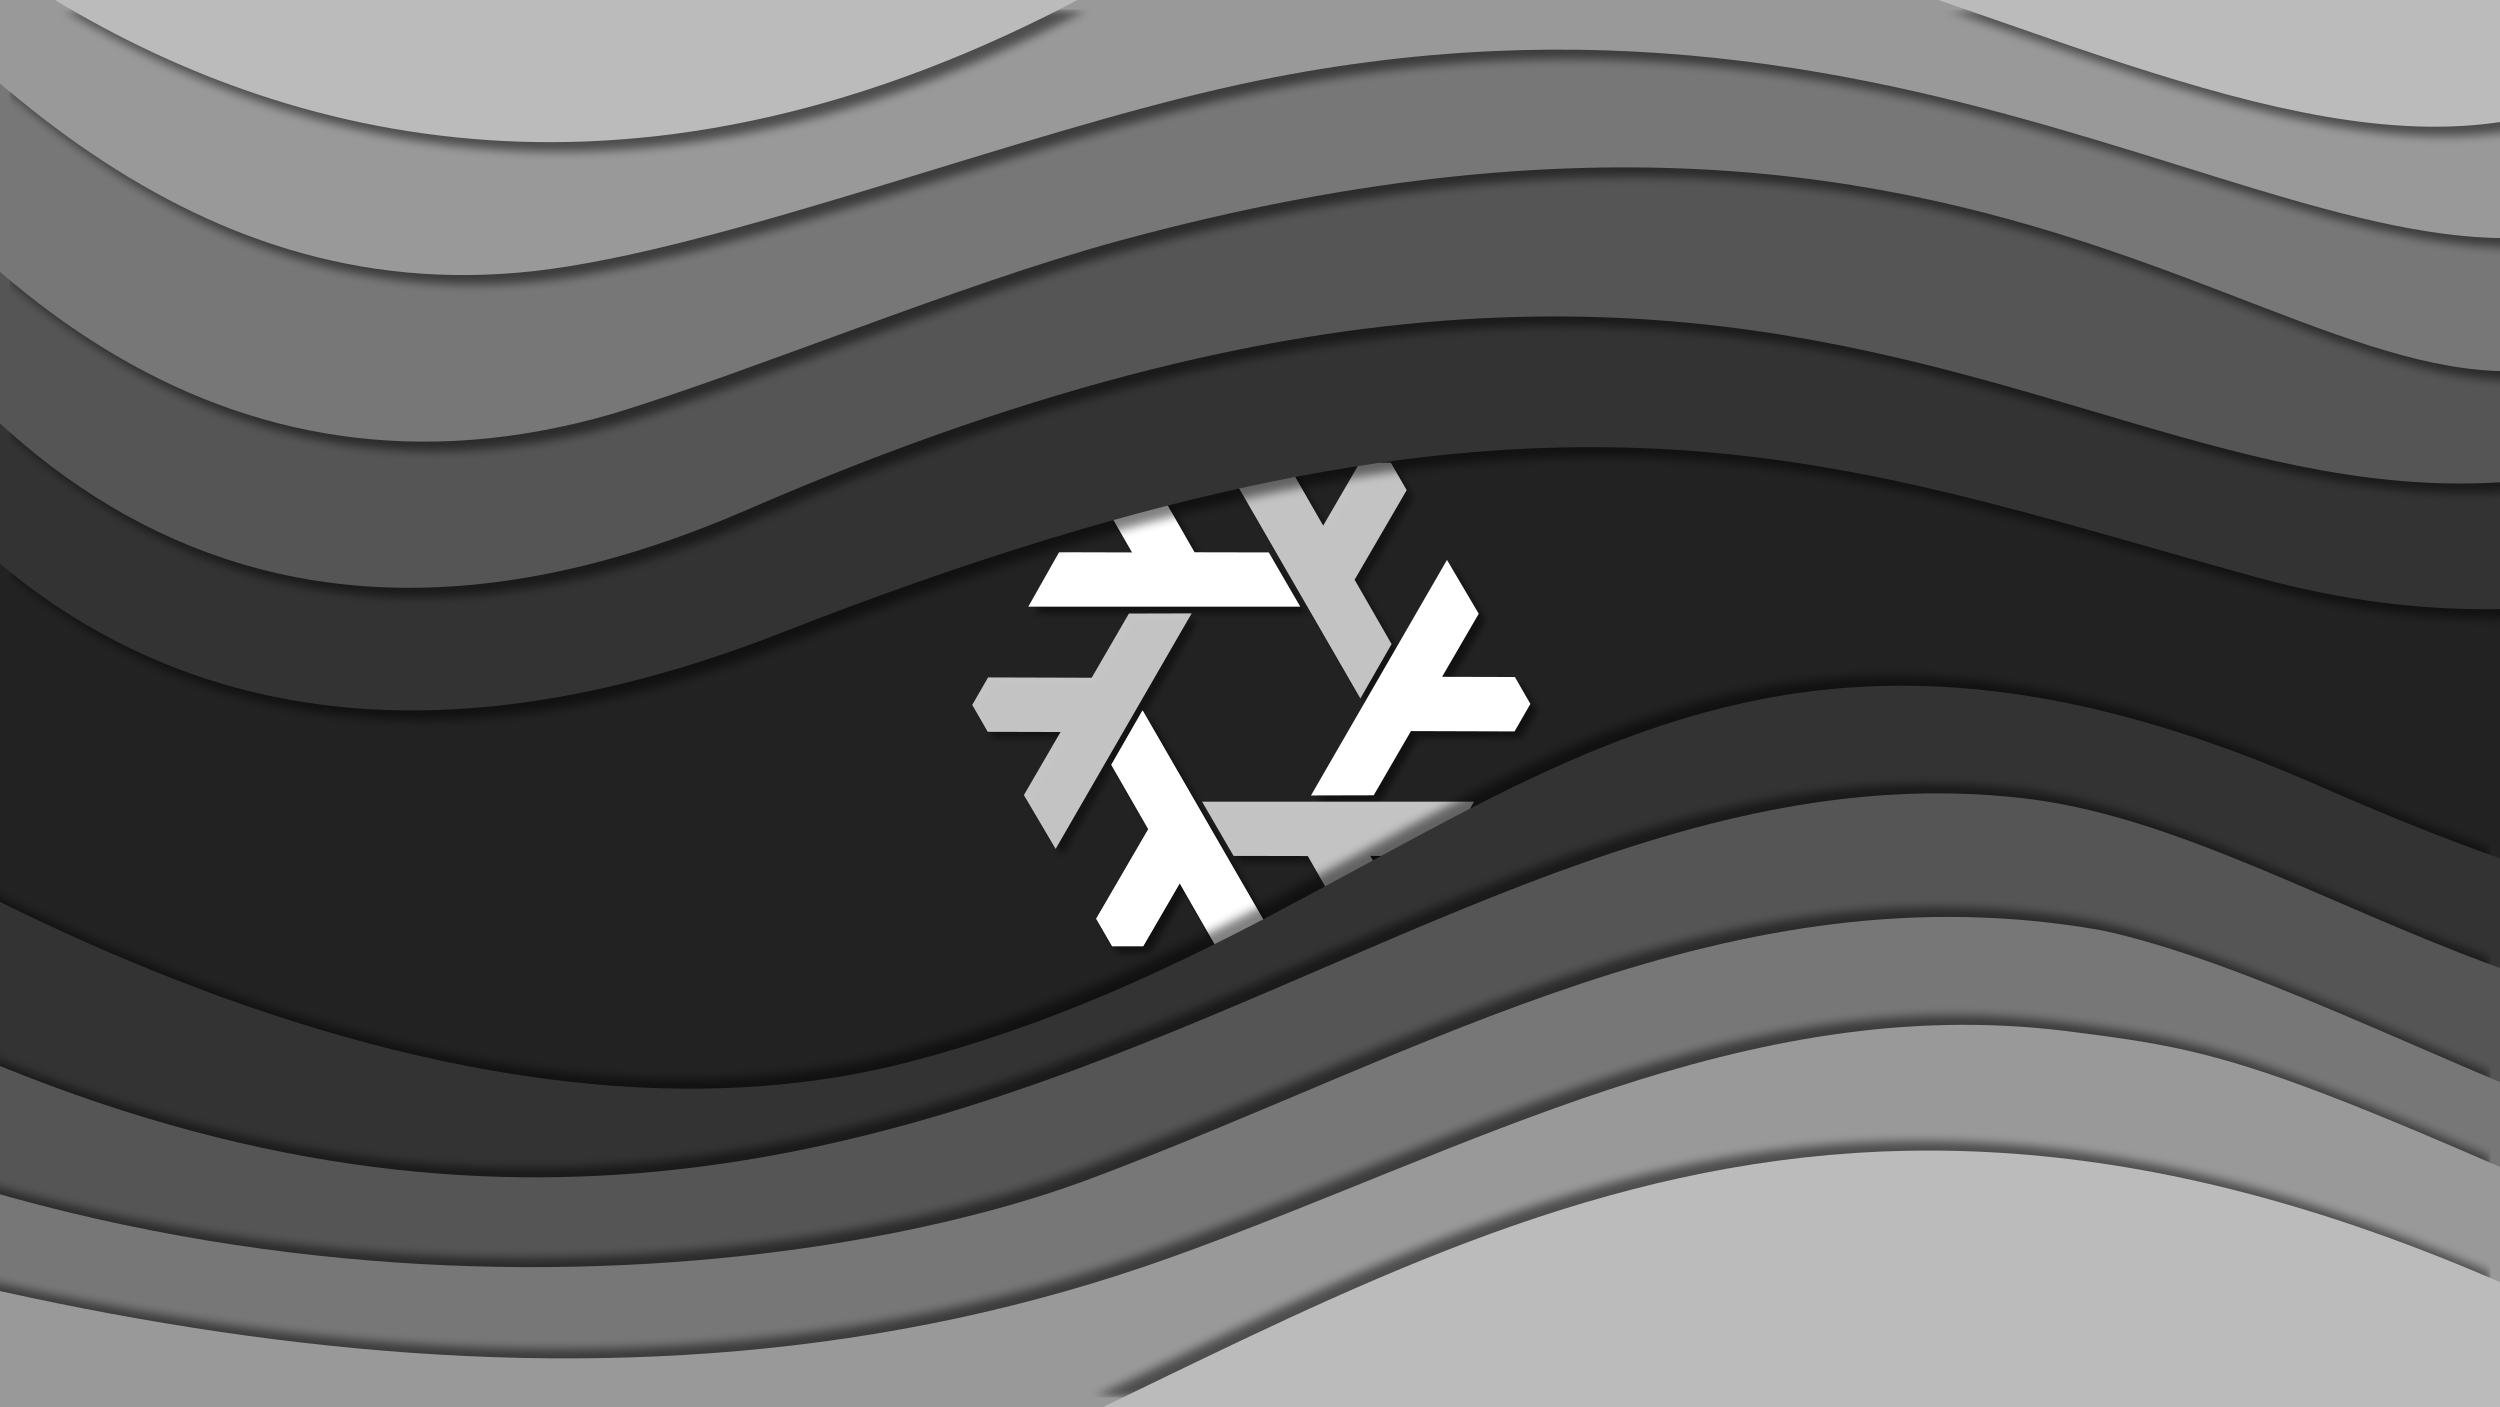
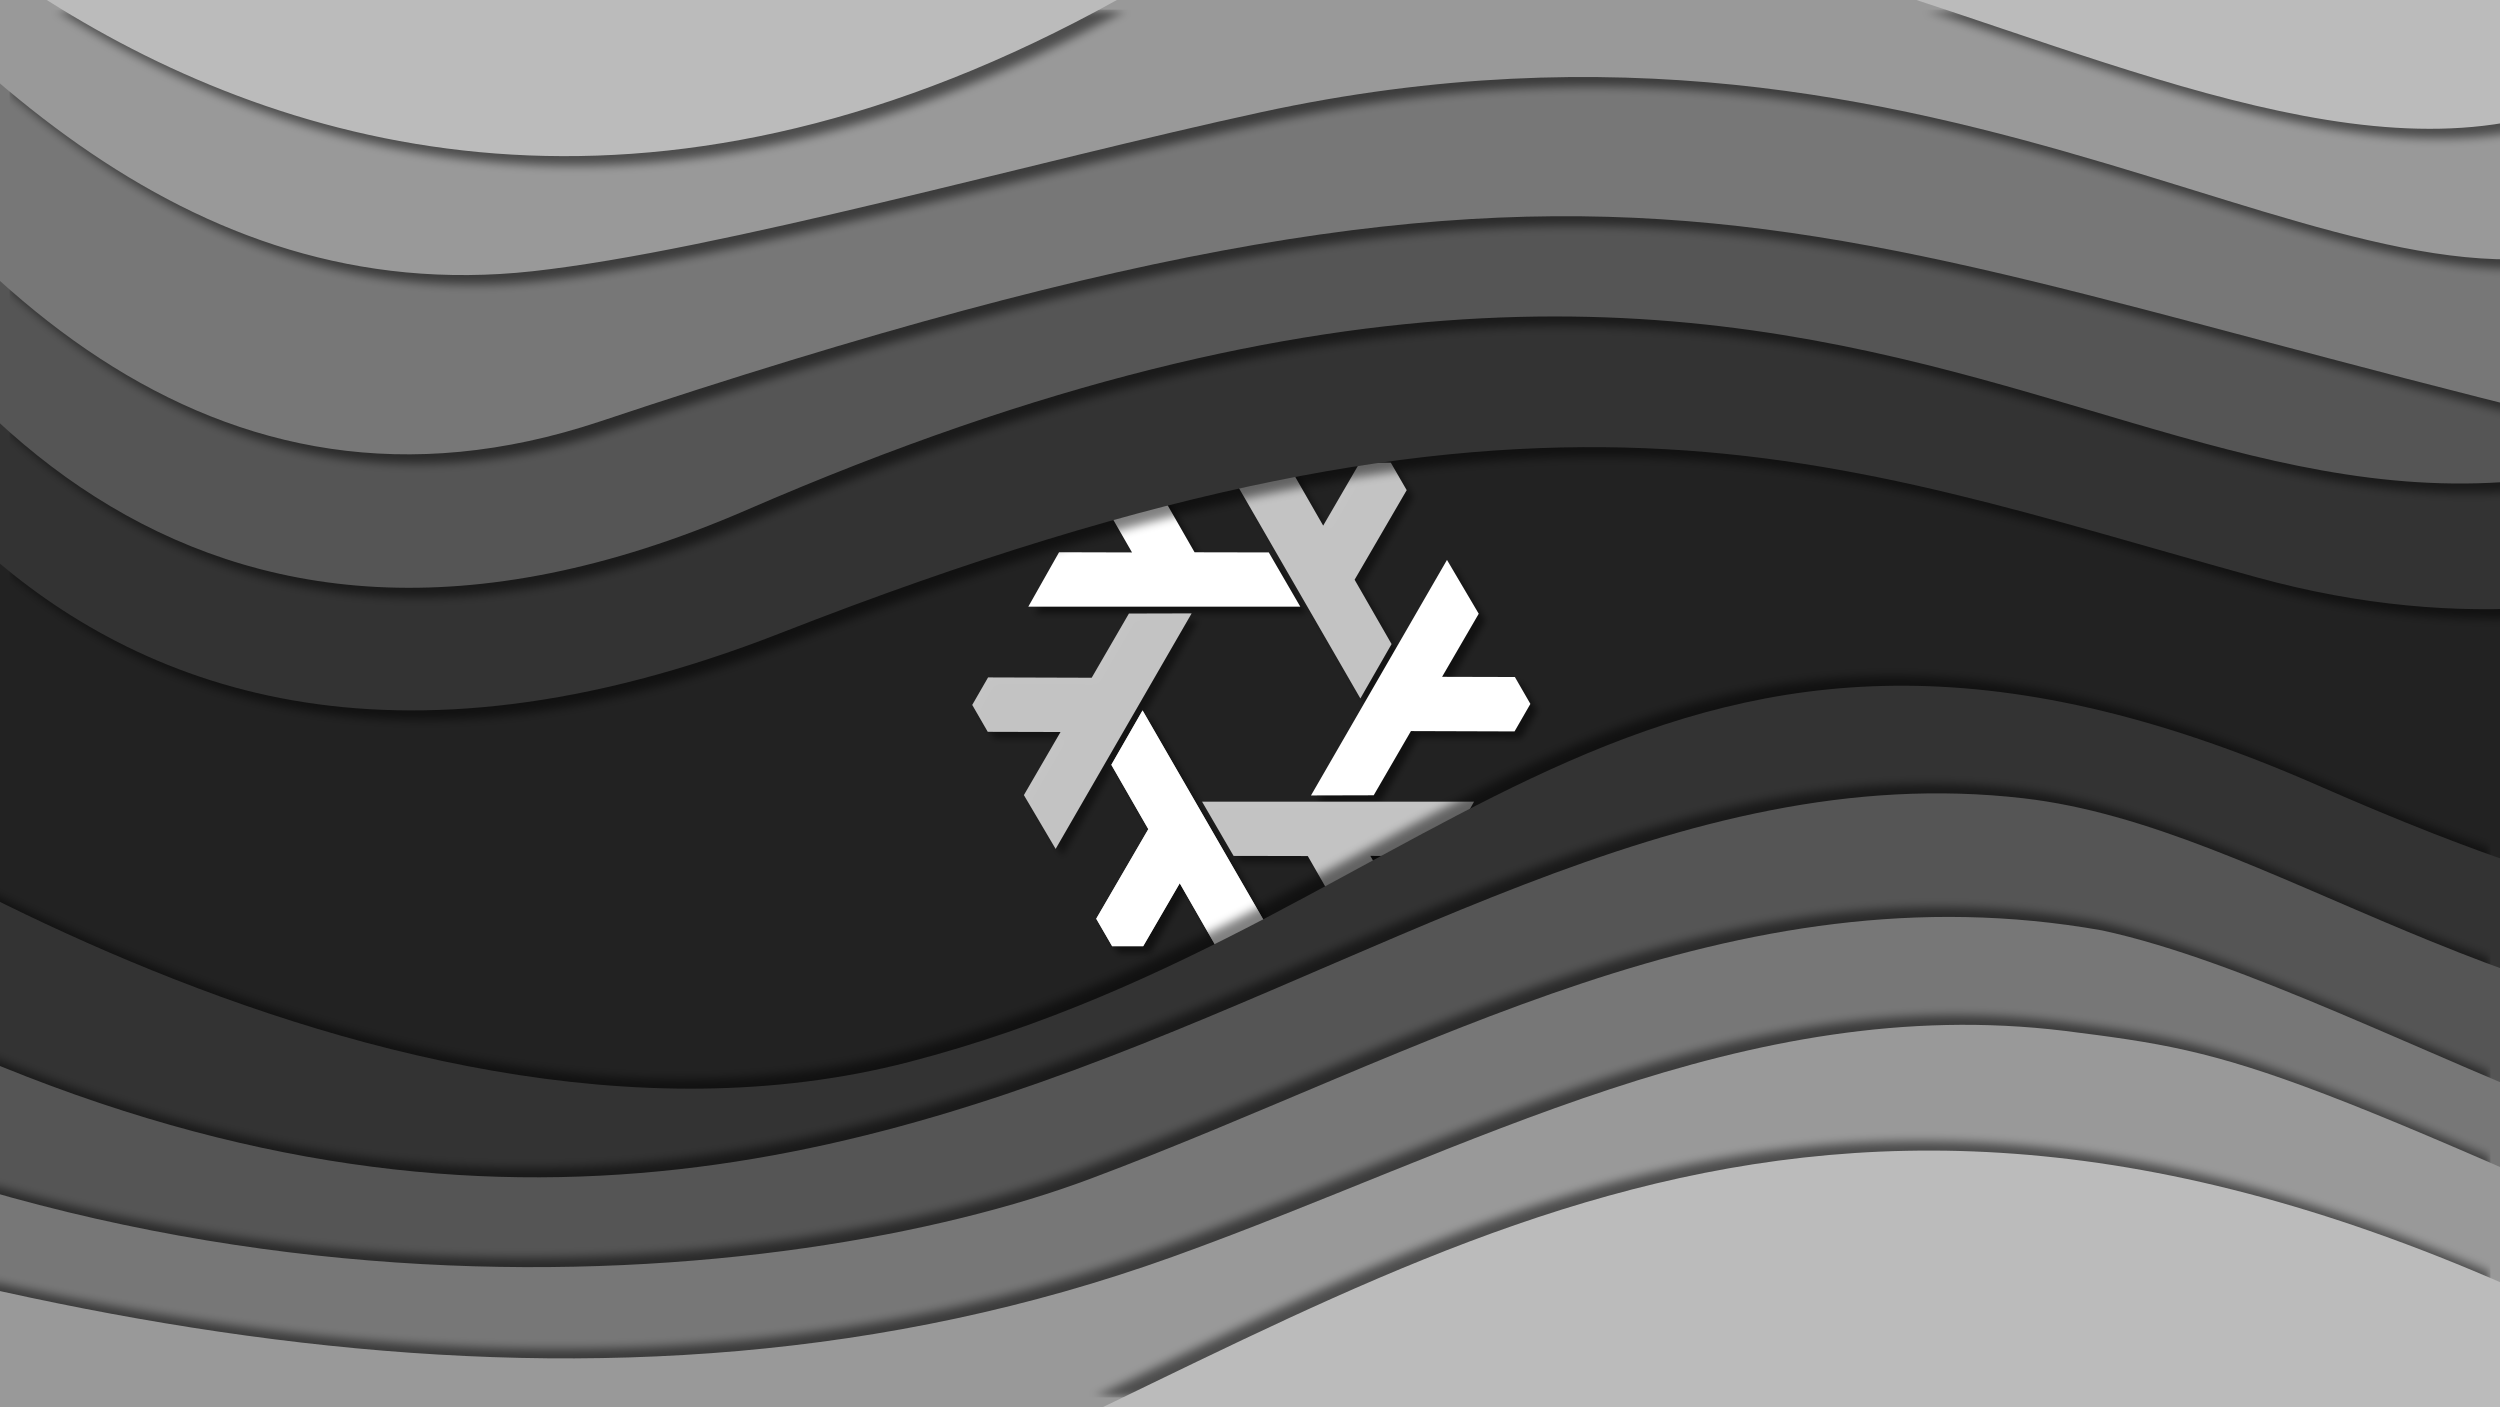
<svg xmlns="http://www.w3.org/2000/svg" xmlns:xlink="http://www.w3.org/1999/xlink" width="1600mm" height="900mm" viewBox="0 0 1600 900" version="1.1" id="svg1" xml:space="preserve">
  <defs id="defs1">
    <filter style="color-interpolation-filters:sRGB;" id="filter11" x="-0.014" y="-0.017" width="1.041" height="1.047">
      <feFlood result="flood" in="SourceGraphic" flood-opacity="0.498" flood-color="rgb(0,0,0)" id="feFlood10" />
      <feGaussianBlur result="blur" in="SourceGraphic" stdDeviation="3" id="feGaussianBlur10" />
      <feOffset result="offset" in="blur" dx="6" dy="6" id="feOffset10" />
      <feComposite result="comp1" operator="in" in="flood" in2="offset" id="feComposite10" />
      <feComposite result="comp2" operator="over" in="SourceGraphic" in2="comp1" id="feComposite11" />
    </filter>
    <filter style="color-interpolation-filters:sRGB;" id="filter2" x="-0.004" y="-0.013" width="1.01" height="1.038">
      <feFlood result="flood" in="SourceGraphic" flood-opacity="0.498" flood-color="rgb(0,0,0)" id="feFlood1" />
      <feGaussianBlur result="blur" in="SourceGraphic" stdDeviation="3" id="feGaussianBlur1" />
      <feOffset result="offset" in="blur" dx="6" dy="6" id="feOffset1" />
      <feComposite result="comp1" operator="in" in="flood" in2="offset" id="feComposite1" />
      <feComposite result="comp2" operator="over" in="SourceGraphic" in2="comp1" id="feComposite2" />
    </filter>
    <filter style="color-interpolation-filters:sRGB;" id="filter4" x="-0.004" y="-0.014" width="1.01" height="1.04">
      <feFlood result="flood" in="SourceGraphic" flood-opacity="0.498" flood-color="rgb(0,0,0)" id="feFlood2" />
      <feGaussianBlur result="blur" in="SourceGraphic" stdDeviation="3" id="feGaussianBlur2" />
      <feOffset result="offset" in="blur" dx="6" dy="6" id="feOffset2" />
      <feComposite result="comp1" operator="in" in="flood" in2="offset" id="feComposite3" />
      <feComposite result="comp2" operator="over" in="SourceGraphic" in2="comp1" id="feComposite4" />
    </filter>
-     <filter style="color-interpolation-filters:sRGB;" id="filter6" x="-0.004" y="-0.015" width="1.01" height="1.043">
+     <filter style="color-interpolation-filters:sRGB;" id="filter6" x="-0.004" y="-0.015" width="1.01" height="1.042">
      <feFlood result="flood" in="SourceGraphic" flood-opacity="0.498" flood-color="rgb(0,0,0)" id="feFlood4" />
      <feGaussianBlur result="blur" in="SourceGraphic" stdDeviation="3" id="feGaussianBlur4" />
      <feOffset result="offset" in="blur" dx="6" dy="6" id="feOffset4" />
      <feComposite result="comp1" operator="in" in="flood" in2="offset" id="feComposite5" />
      <feComposite result="comp2" operator="over" in="SourceGraphic" in2="comp1" id="feComposite6" />
    </filter>
    <filter style="color-interpolation-filters:sRGB;" id="filter8" x="-0.004" y="-0.017" width="1.01" height="1.049">
      <feFlood result="flood" in="SourceGraphic" flood-opacity="0.498" flood-color="rgb(0,0,0)" id="feFlood6" />
      <feGaussianBlur result="blur" in="SourceGraphic" stdDeviation="3" id="feGaussianBlur6" />
      <feOffset result="offset" in="blur" dx="6" dy="6" id="feOffset6" />
      <feComposite result="comp1" operator="in" in="flood" in2="offset" id="feComposite7" />
      <feComposite result="comp2" operator="over" in="SourceGraphic" in2="comp1" id="feComposite8" />
    </filter>
-     <filter style="color-interpolation-filters:sRGB;" id="filter12" x="-0.003" y="-0.014" width="1.01" height="1.041">
+     <filter style="color-interpolation-filters:sRGB;" id="filter12" x="-0.003" y="-0.014" width="1.01" height="1.04">
      <feFlood result="flood" in="SourceGraphic" flood-opacity="0.498" flood-color="rgb(0,0,0)" id="feFlood8" />
      <feGaussianBlur result="blur" in="SourceGraphic" stdDeviation="3" id="feGaussianBlur8" />
      <feOffset result="offset" in="blur" dx="6" dy="6" id="feOffset8" />
      <feComposite result="comp1" operator="in" in="flood" in2="offset" id="feComposite9" />
      <feComposite result="comp2" operator="over" in="SourceGraphic" in2="comp1" id="feComposite12" />
    </filter>
    <filter style="color-interpolation-filters:sRGB;" id="filter15" x="-0.005" y="-0.027" width="1.008" height="1.041">
      <feFlood result="flood" in="SourceGraphic" flood-opacity="0.498" flood-color="rgb(0,0,0)" id="feFlood14" />
      <feGaussianBlur result="blur" in="SourceGraphic" stdDeviation="3" id="feGaussianBlur14" />
      <feOffset result="offset" in="blur" dx="-6" dy="-6" id="feOffset14" />
      <feComposite result="comp1" operator="in" in="flood" in2="offset" id="feComposite14" />
      <feComposite result="comp2" operator="over" in="SourceGraphic" in2="comp1" id="feComposite15" />
    </filter>
    <filter style="color-interpolation-filters:sRGB;" id="filter17" x="-0.006" y="-0.025" width="1.009" height="1.039">
      <feFlood result="flood" in="SourceGraphic" flood-opacity="0.498" flood-color="rgb(0,0,0)" id="feFlood15" />
      <feGaussianBlur result="blur" in="SourceGraphic" stdDeviation="3" id="feGaussianBlur15" />
      <feOffset result="offset" in="blur" dx="-6" dy="-6" id="feOffset15" />
      <feComposite result="comp1" operator="in" in="flood" in2="offset" id="feComposite16" />
      <feComposite result="comp2" operator="over" in="SourceGraphic" in2="comp1" id="feComposite17" />
    </filter>
    <filter style="color-interpolation-filters:sRGB;" id="filter19" x="-0.006" y="-0.025" width="1.009" height="1.039">
      <feFlood result="flood" in="SourceGraphic" flood-opacity="0.498" flood-color="rgb(0,0,0)" id="feFlood17" />
      <feGaussianBlur result="blur" in="SourceGraphic" stdDeviation="3" id="feGaussianBlur17" />
      <feOffset result="offset" in="blur" dx="-6" dy="-6" id="feOffset17" />
      <feComposite result="comp1" operator="in" in="flood" in2="offset" id="feComposite18" />
      <feComposite result="comp2" operator="over" in="SourceGraphic" in2="comp1" id="feComposite19" />
    </filter>
    <filter style="color-interpolation-filters:sRGB;" id="filter21" x="-0.006" y="-0.024" width="1.009" height="1.037">
      <feFlood result="flood" in="SourceGraphic" flood-opacity="0.498" flood-color="rgb(0,0,0)" id="feFlood19" />
      <feGaussianBlur result="blur" in="SourceGraphic" stdDeviation="3" id="feGaussianBlur19" />
      <feOffset result="offset" in="blur" dx="-6" dy="-6" id="feOffset19" />
      <feComposite result="comp1" operator="in" in="flood" in2="offset" id="feComposite20" />
      <feComposite result="comp2" operator="over" in="SourceGraphic" in2="comp1" id="feComposite21" />
    </filter>
    <filter style="color-interpolation-filters:sRGB;" id="filter23" x="-0.006" y="-0.022" width="1.009" height="1.035">
      <feFlood result="flood" in="SourceGraphic" flood-opacity="0.498" flood-color="rgb(0,0,0)" id="feFlood21" />
      <feGaussianBlur result="blur" in="SourceGraphic" stdDeviation="3" id="feGaussianBlur21" />
      <feOffset result="offset" in="blur" dx="-6" dy="-6" id="feOffset21" />
      <feComposite result="comp1" operator="in" in="flood" in2="offset" id="feComposite22" />
      <feComposite result="comp2" operator="over" in="SourceGraphic" in2="comp1" id="feComposite23" />
    </filter>
  </defs>
  <g id="layer7">
    <rect style="fill:#222222;fill-opacity:1;stroke-width:0.265" id="rect10" width="1700.168" height="998.586" x="-46.873" y="-47.046" />
  </g>
  <g id="layer8" transform="matrix(0.9327625,0,0,0.9327625,53.98999,30.45688)">
    <g id="g2" transform="matrix(0.7635182,0,0,0.7635182,489.7187,997.1774)" style="stroke-width:1;filter:url(#filter11)">
      <path id="path3336-6" d="m 309.549,-710.388 122.197,211.675 -56.157,0.527 -32.624,-56.869 -32.856,56.565 -27.902,-0.011 -14.291,-24.69 46.81,-80.49 -33.229,-57.826 z" style="opacity:1;fill:#dddddd;fill-opacity:0.867;fill-rule:evenodd;stroke:none;stroke-width:3;stroke-linecap:butt;stroke-linejoin:round;stroke-miterlimit:4;stroke-dasharray:none;stroke-opacity:1" />
      <use height="100%" width="100%" transform="rotate(60,407.1116,-715.7872)" id="use3439-6" xlink:href="#path3336-6" y="0" x="0" style="stroke-width:1" />
      <use height="100%" width="100%" transform="rotate(-60,407.3118,-715.7002)" id="use3445-0" xlink:href="#path3336-6" y="0" x="0" style="stroke-width:1" />
      <use height="100%" width="100%" transform="rotate(180,407.4187,-715.7565)" id="use3449-5" xlink:href="#path3336-6" y="0" x="0" style="stroke-width:1" />
      <path style="color:#000000;clip-rule:nonzero;display:inline;overflow:visible;visibility:visible;opacity:1;isolation:auto;mix-blend-mode:normal;color-interpolation:sRGB;color-interpolation-filters:linearRGB;solid-color:#000000;solid-opacity:1;fill:#ffffff;fill-opacity:1;fill-rule:evenodd;stroke:none;stroke-width:3;stroke-linecap:butt;stroke-linejoin:round;stroke-miterlimit:4;stroke-dasharray:none;stroke-dashoffset:0;stroke-opacity:1;color-rendering:auto;image-rendering:auto;shape-rendering:auto;text-rendering:auto;enable-background:accumulate" d="m 309.549,-710.388 122.197,211.675 -56.157,0.527 -32.624,-56.869 -32.856,56.565 -27.902,-0.011 -14.291,-24.69 46.81,-80.49 -33.229,-57.826 z" id="path4260-0" />
      <use height="100%" width="100%" transform="rotate(120,407.3392,-716.0836)" id="use4354-5" xlink:href="#path4260-0" y="0" x="0" style="display:inline;stroke-width:1" />
      <use height="100%" width="100%" transform="rotate(-120,407.2882,-715.87)" id="use4362-2" xlink:href="#path4260-0" y="0" x="0" style="display:inline;stroke-width:1" />
    </g>
  </g>
  <g id="layer1" style="display:inline">
    <path style="fill:#333333;fill-opacity:1;stroke-width:0.265;filter:url(#filter2)" d="m -144.719,150.66 c 0,0 142.675,450.781 644.27,254.505 491.211,-192.213 669.699,-111.379 945.048,-35.595 267.713,73.682 437.819,-76.529 437.819,-76.529 L 1724.021,-61.131 -116.243,-87.827 Z" id="path1" />
    <path style="fill:#333333;fill-opacity:1;stroke-width:0.265;filter:url(#filter23)" d="m -181.483,471.05 c 0,0 414.631,299.333 763.462,208.566 348.831,-90.767 476.582,-363.63 901.943,-176.756 425.361,186.874 253.887,-35.006 396.267,98.475 142.38,133.481 57.961,425.332 57.961,425.332 l -2142.821,-23.137 z" id="path2" />
  </g>
  <g id="layer2" style="display:inline">
    <path style="fill:#555555;fill-opacity:1;stroke-width:0.265;filter:url(#filter4)" d="M -157.177,40.315 C -65.826,244.817 121.462,480.971 477.814,326.388 1242.416,-5.288 1383.592,456.88 1779.193,257.445 c 215.35,-108.565 14.238,-363.069 14.238,-363.069 l -1938.15,-33.815 z" id="path3" />
    <path style="fill:#555555;fill-opacity:1;stroke-width:0.265;filter:url(#filter21)" d="M -251.633,546.937 C 516.743,1054.884 852.637,459.683 1295.126,510.912 c 157.812,18.271 312.144,156.759 551.009,155.75 128.499,-0.543 77.243,9.767 77.243,9.767 l 30.256,380.867 -2230.029,-37.375 z" id="path4" />
  </g>
  <g id="layer3" style="display:inline">
-     <path style="fill:#777777;fill-opacity:1;stroke-width:0.265;filter:url(#filter6)" d="M -165.362,-29.534 C -38.811,179.328 141.519,337.318 392.302,264.753 483.203,236.997 613.861,182.028 715.162,154.378 1347.347,-18.178 1507.164,348.369 1709.069,202.376 c 115.684,-83.648 102.159,-336.476 102.159,-336.476 l -1970.185,-56.952 z" id="path5" />
+     <path style="fill:#777777;fill-opacity:1;stroke-width:0.265;filter:url(#filter6)" d="M -165.362,-29.534 C -38.811,179.328 136.385,352.345 384.034,269.714 1075.666,38.943 1139.88,155.303 1742.142,291.673 c 75.222,17.032 69.087,-425.773 69.087,-425.773 l -1970.185,-56.952 z" id="path5" />
    <path style="fill:#777777;fill-opacity:1;stroke-width:0.265;filter:url(#filter19)" d="M -300.752,631.754 C 80.099,869.552 507.212,825.739 697.687,754.472 911.31,674.545 1108.494,553.428 1345.226,595.443 c 181.535,39.155 467.423,243.158 589.28,132.451 68.343,-62.089 17.349,379.235 17.349,379.235 l -2258.505,-16.018 z" id="path6" />
  </g>
  <g id="layer4">
-     <path style="fill:#999999;fill-opacity:1;stroke-width:0.265;filter:url(#filter8)" d="M -171.919,-130.541 C -38.279,34.584 116.616,198.138 340.921,173.595 461.257,160.219 650.196,85.076 793.615,53.982 1245.202,-43.923 1502.857,218.386 1684.868,136.224 c 142.249,-64.213 127.636,-302.36 127.636,-302.36 l -1993.322,-76.529 z" id="path7" />
+     <path style="fill:#999999;fill-opacity:1;stroke-width:0.265;filter:url(#filter8)" d="M -171.919,-130.541 C -38.279,34.584 116.616,198.138 340.921,173.595 461.257,160.219 663.579,102.92 806.998,71.826 1258.585,-26.079 1505.831,231.769 1687.842,149.607 c 142.249,-64.213 124.662,-315.743 124.662,-315.743 l -1993.322,-76.529 z" id="path7" />
    <path style="fill:#999999;fill-opacity:1;stroke-width:0.265;filter:url(#filter17)" d="M -357.437,721.997 C 0.299,846.115 382.895,936.394 750.467,804.348 c 189.768,-68.172 365.992,-169.539 570.786,-144.602 119.583,15.089 131.685,18.634 582.145,223.774 45.628,20.779 70.475,30.203 70.475,30.203 l -5.034,264.28 -2323.144,-50.339 z" id="path8" />
  </g>
  <g id="layer5">
-     <path style="fill:#bbbbbb;fill-opacity:1;stroke-width:0.265;stroke-dasharray:none;filter:url(#filter12)" d="m -201.745,-223.242 c 0,0 343.958,539.089 924.388,205.052 C 1077.077,-222.166 1512.041,262.19 1734.675,2.48 1880.195,-243.913 1862.005,-393.568 1862.005,-393.568 c 0,0 -2070.365,-13.229 -2078.633,-13.229 -8.268,0 14.883,183.555 14.883,183.555 z" id="path9" />
+     <path style="fill:#bbbbbb;fill-opacity:1;stroke-width:0.265;stroke-dasharray:none;filter:url(#filter12)" d="m -201.745,-223.242 c 0,0 349.906,549.498 930.336,215.461 C 1083.025,-211.757 1512.041,262.19 1734.675,2.48 1880.195,-243.913 1862.005,-393.568 1862.005,-393.568 c 0,0 -2070.365,-13.229 -2078.633,-13.229 -8.268,0 14.883,183.555 14.883,183.555 z" id="path9" />
    <path style="fill:#bbbbbb;fill-opacity:1;stroke-width:0.265;filter:url(#filter15)" d="m -399.333,825.875 c 0,0 657.841,289.007 1078.358,87.595 315.067,-150.906 580.983,-311.868 1113.457,7.285 532.474,319.154 153.789,309.232 153.789,309.232 L -401.907,1177.07 Z" id="path10" />
  </g>
</svg>
